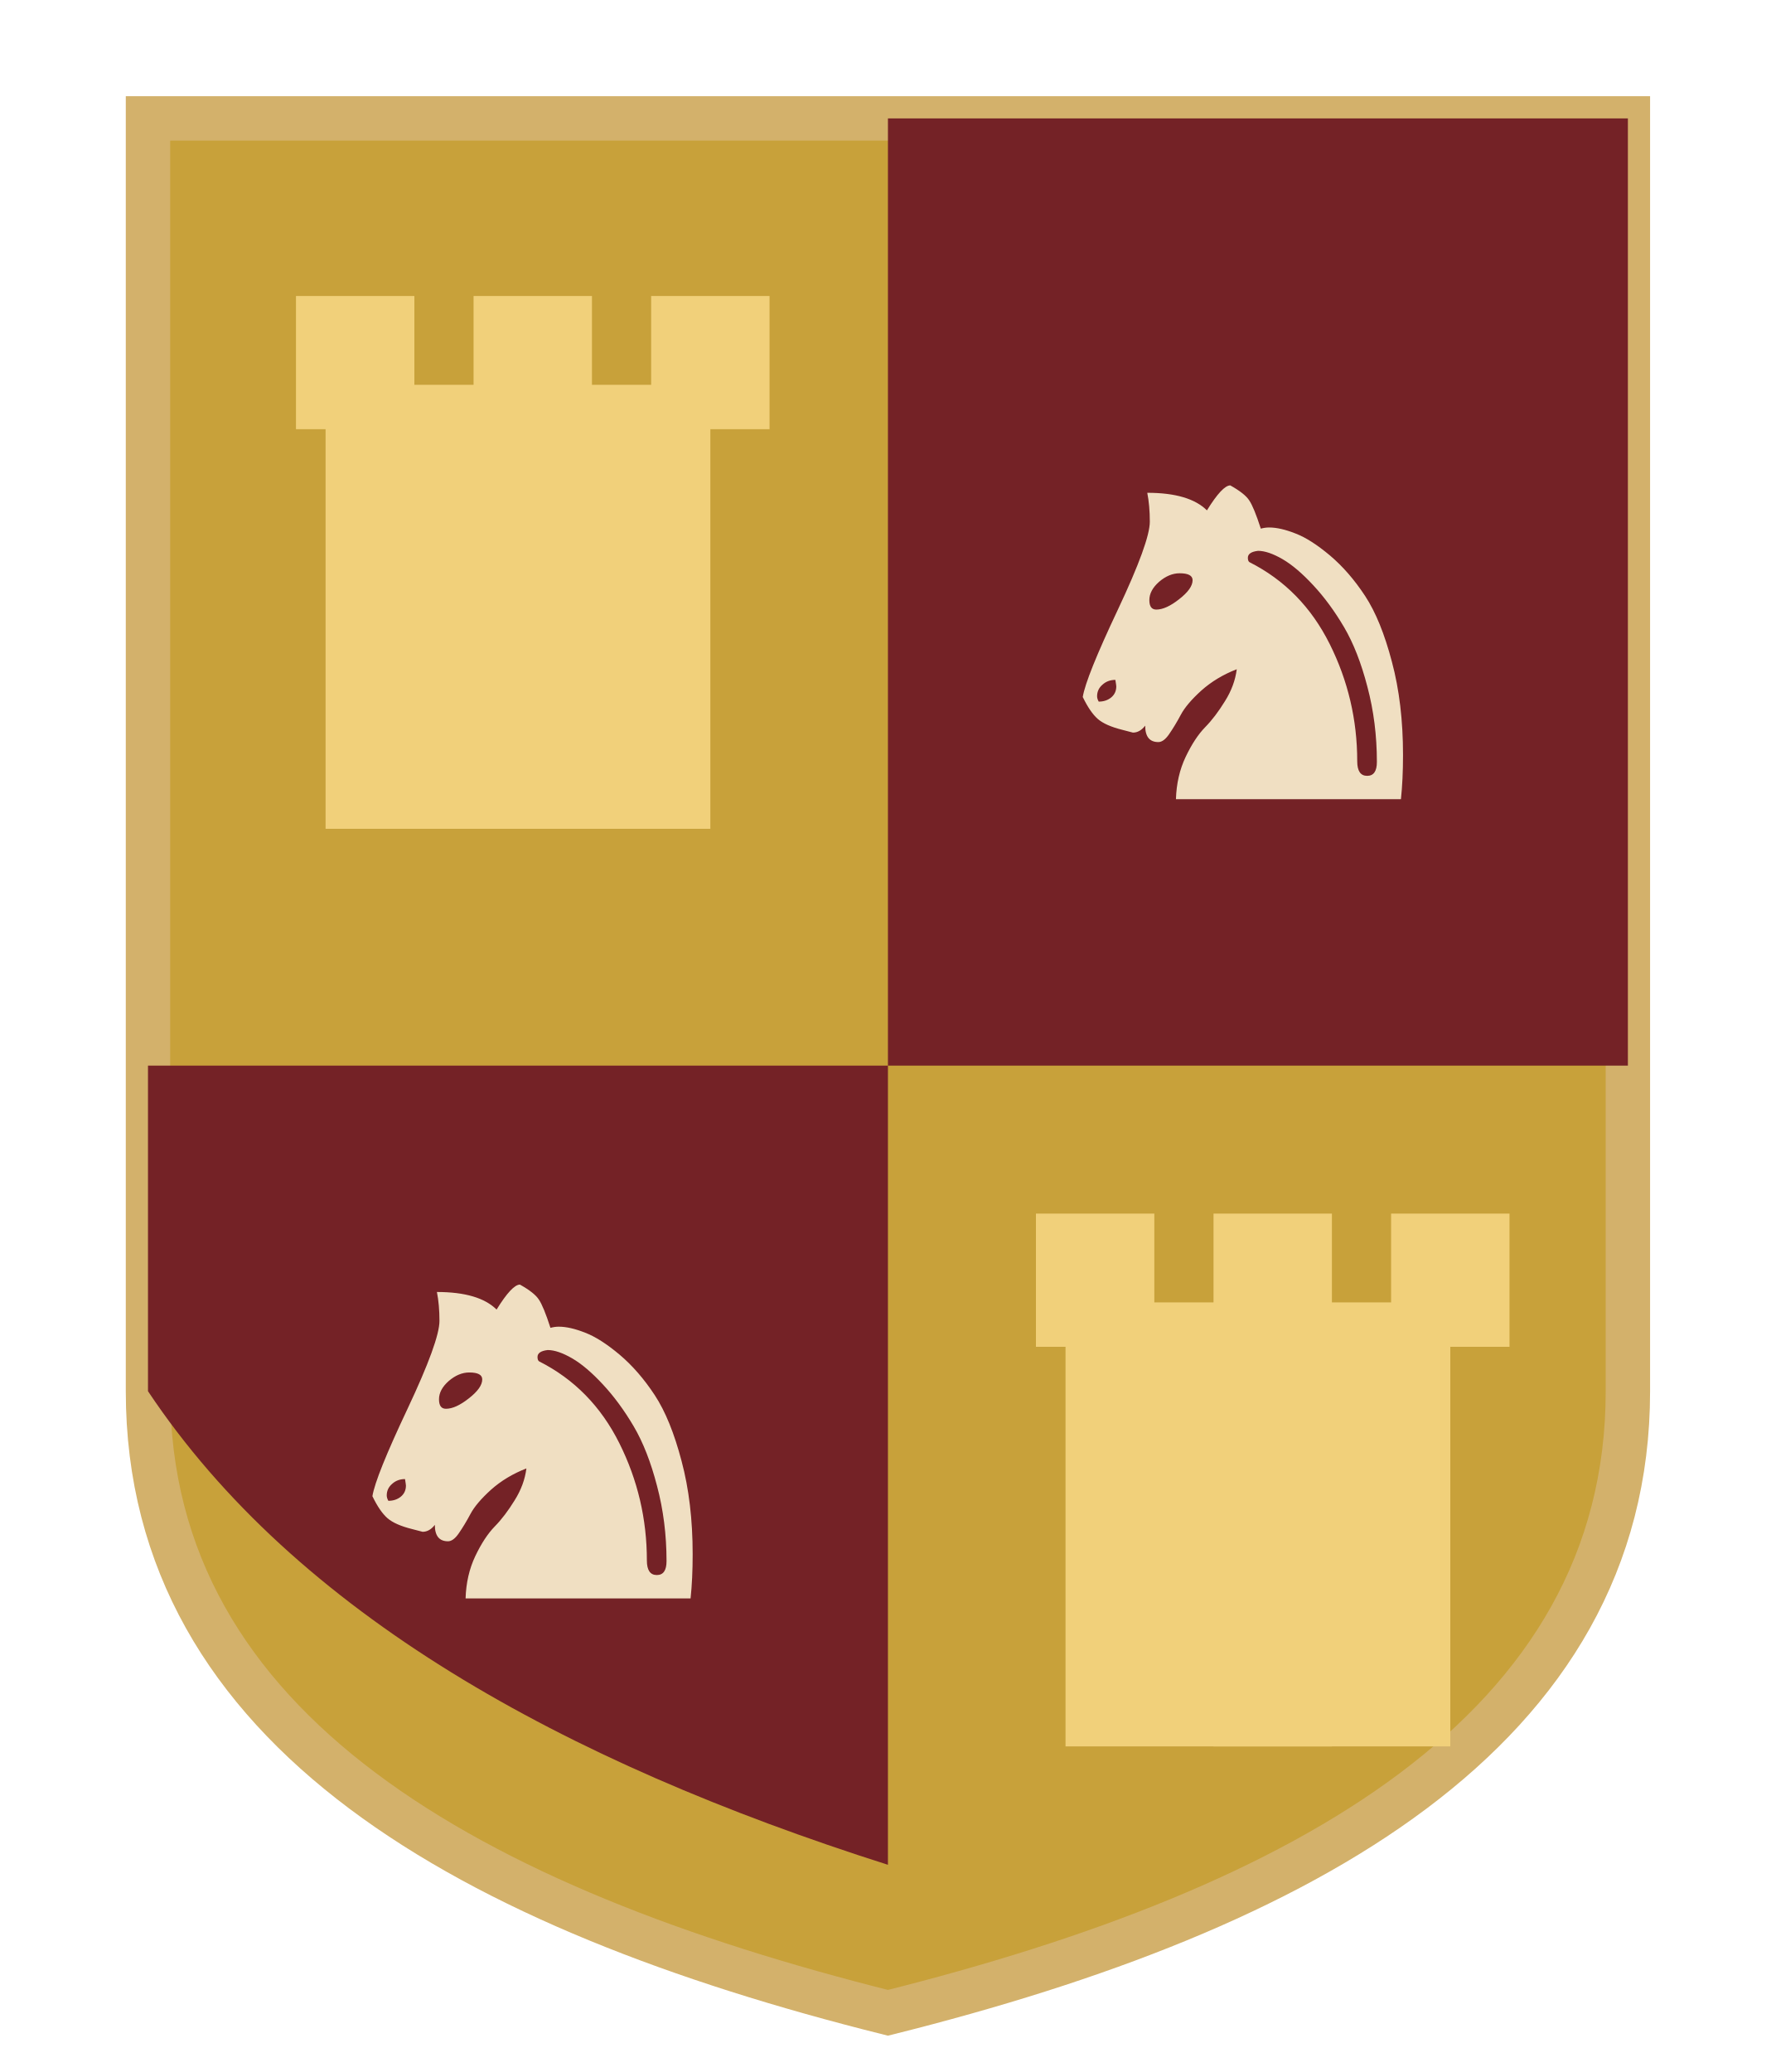
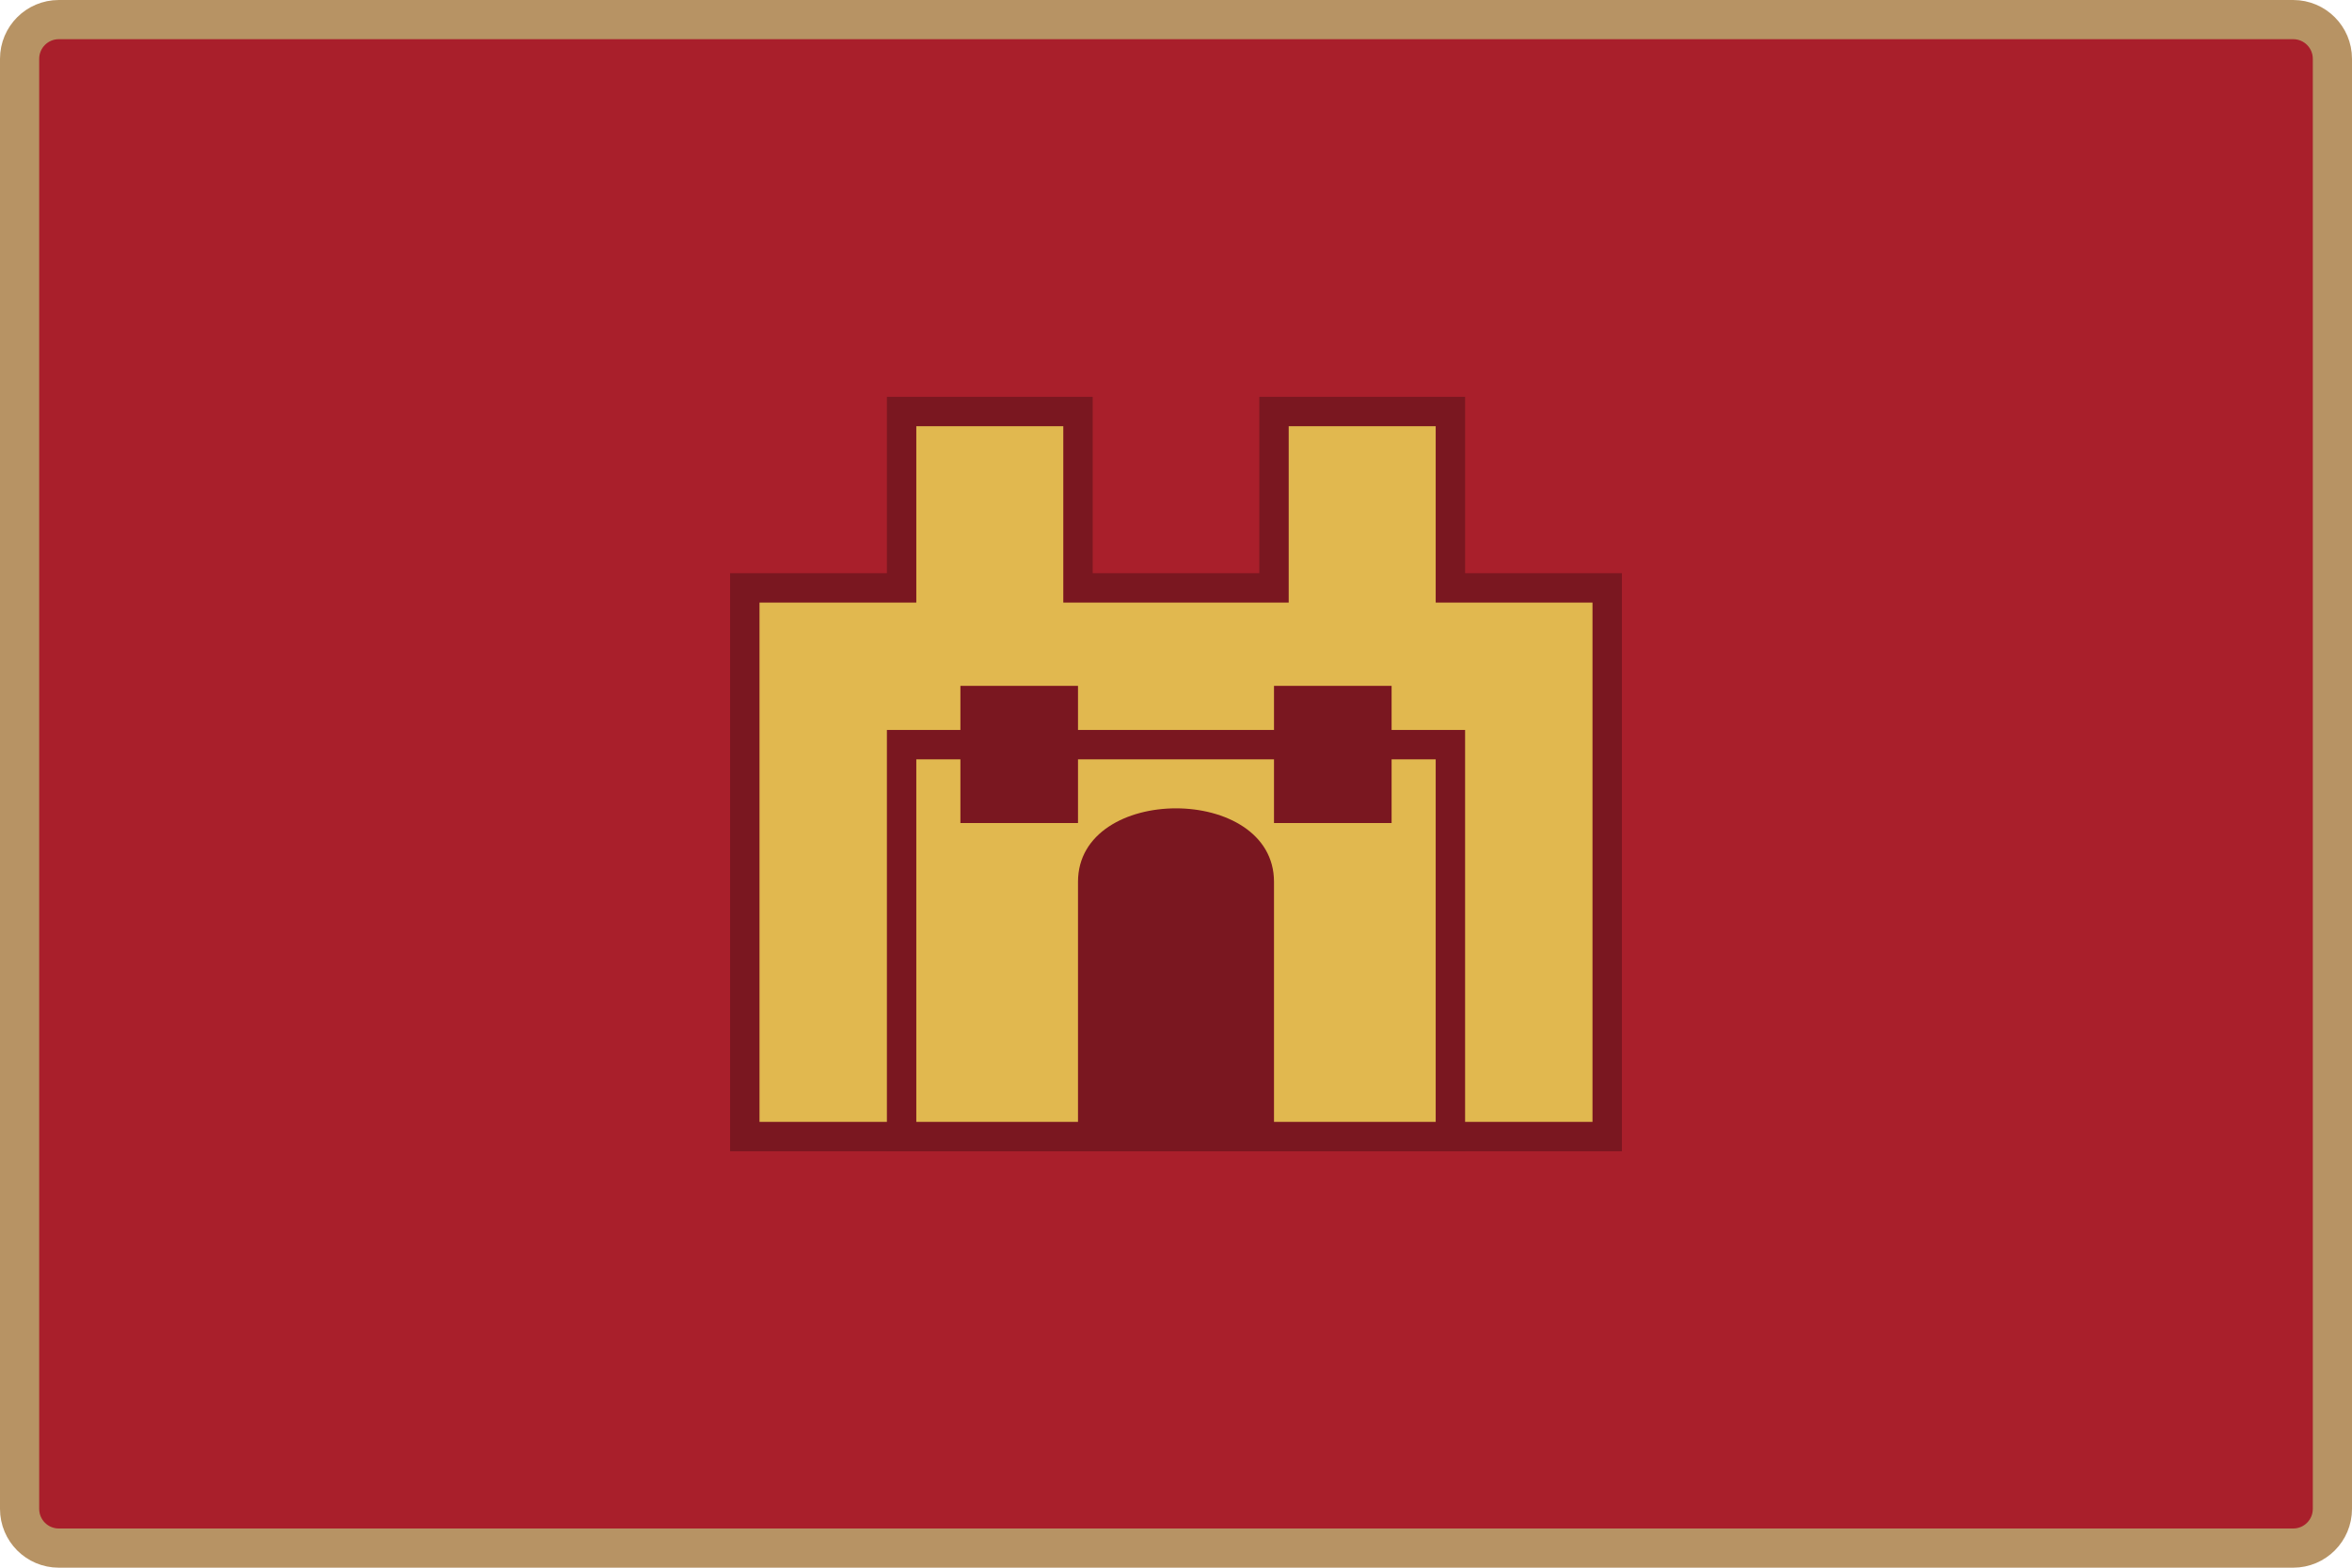
- <svg xmlns="http://www.w3.org/2000/svg" viewBox="0 0 120 140">
-   <path d="M10 8h100v86c0 23-22 35-50 42-28-7-50-19-50-42Z" fill="#c8a13a" stroke="#d3b16b" stroke-width="3" />
-   <path d="M60 8h50v64H60ZM10 72h50v54c-22-7-40-17-50-32Z" fill="#742226" />
-   <g fill="#f1d07a">
-     <path d="M22 26h26v30H22z" />
-     <path d="M20 20h8v9h-8zm12 0h8v9h-8zm12 0h8v9h-8z" />
-     <path d="M32 38h8v18h-8z" />
-     <path d="M72 88h26v30H72z" />
-     <path d="M70 82h8v9h-8zm12 0h8v9h-8zm12 0h8v9h-8z" />
-     <path d="M82 100h8v18h-8z" />
+ <svg xmlns="http://www.w3.org/2000/svg" viewBox="0 0 120 80">
+   <rect x="1" y="1" width="118" height="78" rx="2" fill="#a91f2b" stroke="#b79364" stroke-width="2" />
+   <g fill="#e1b84f" stroke="#7a1720" stroke-width="1.5">
+     <path d="M38 58V30h8v-9h9v9h10v-9h9v9h8v28z" />
+     <rect x="46" y="38" width="28" height="20" />
  </g>
-   <g fill="#f0dfc2" font-family="Georgia,serif" font-size="36" font-weight="700" text-anchor="middle">
-     <text x="84" y="54">♞</text>
-     <text x="36" y="108">♞</text>
-   </g>
+   <path d="M55 58V45c0-5 10-5 10 0v13" fill="#7a1720" />
+   <rect x="49" y="35" width="6" height="7" fill="#7a1720" />
+   <rect x="65" y="35" width="6" height="7" fill="#7a1720" />
</svg>
